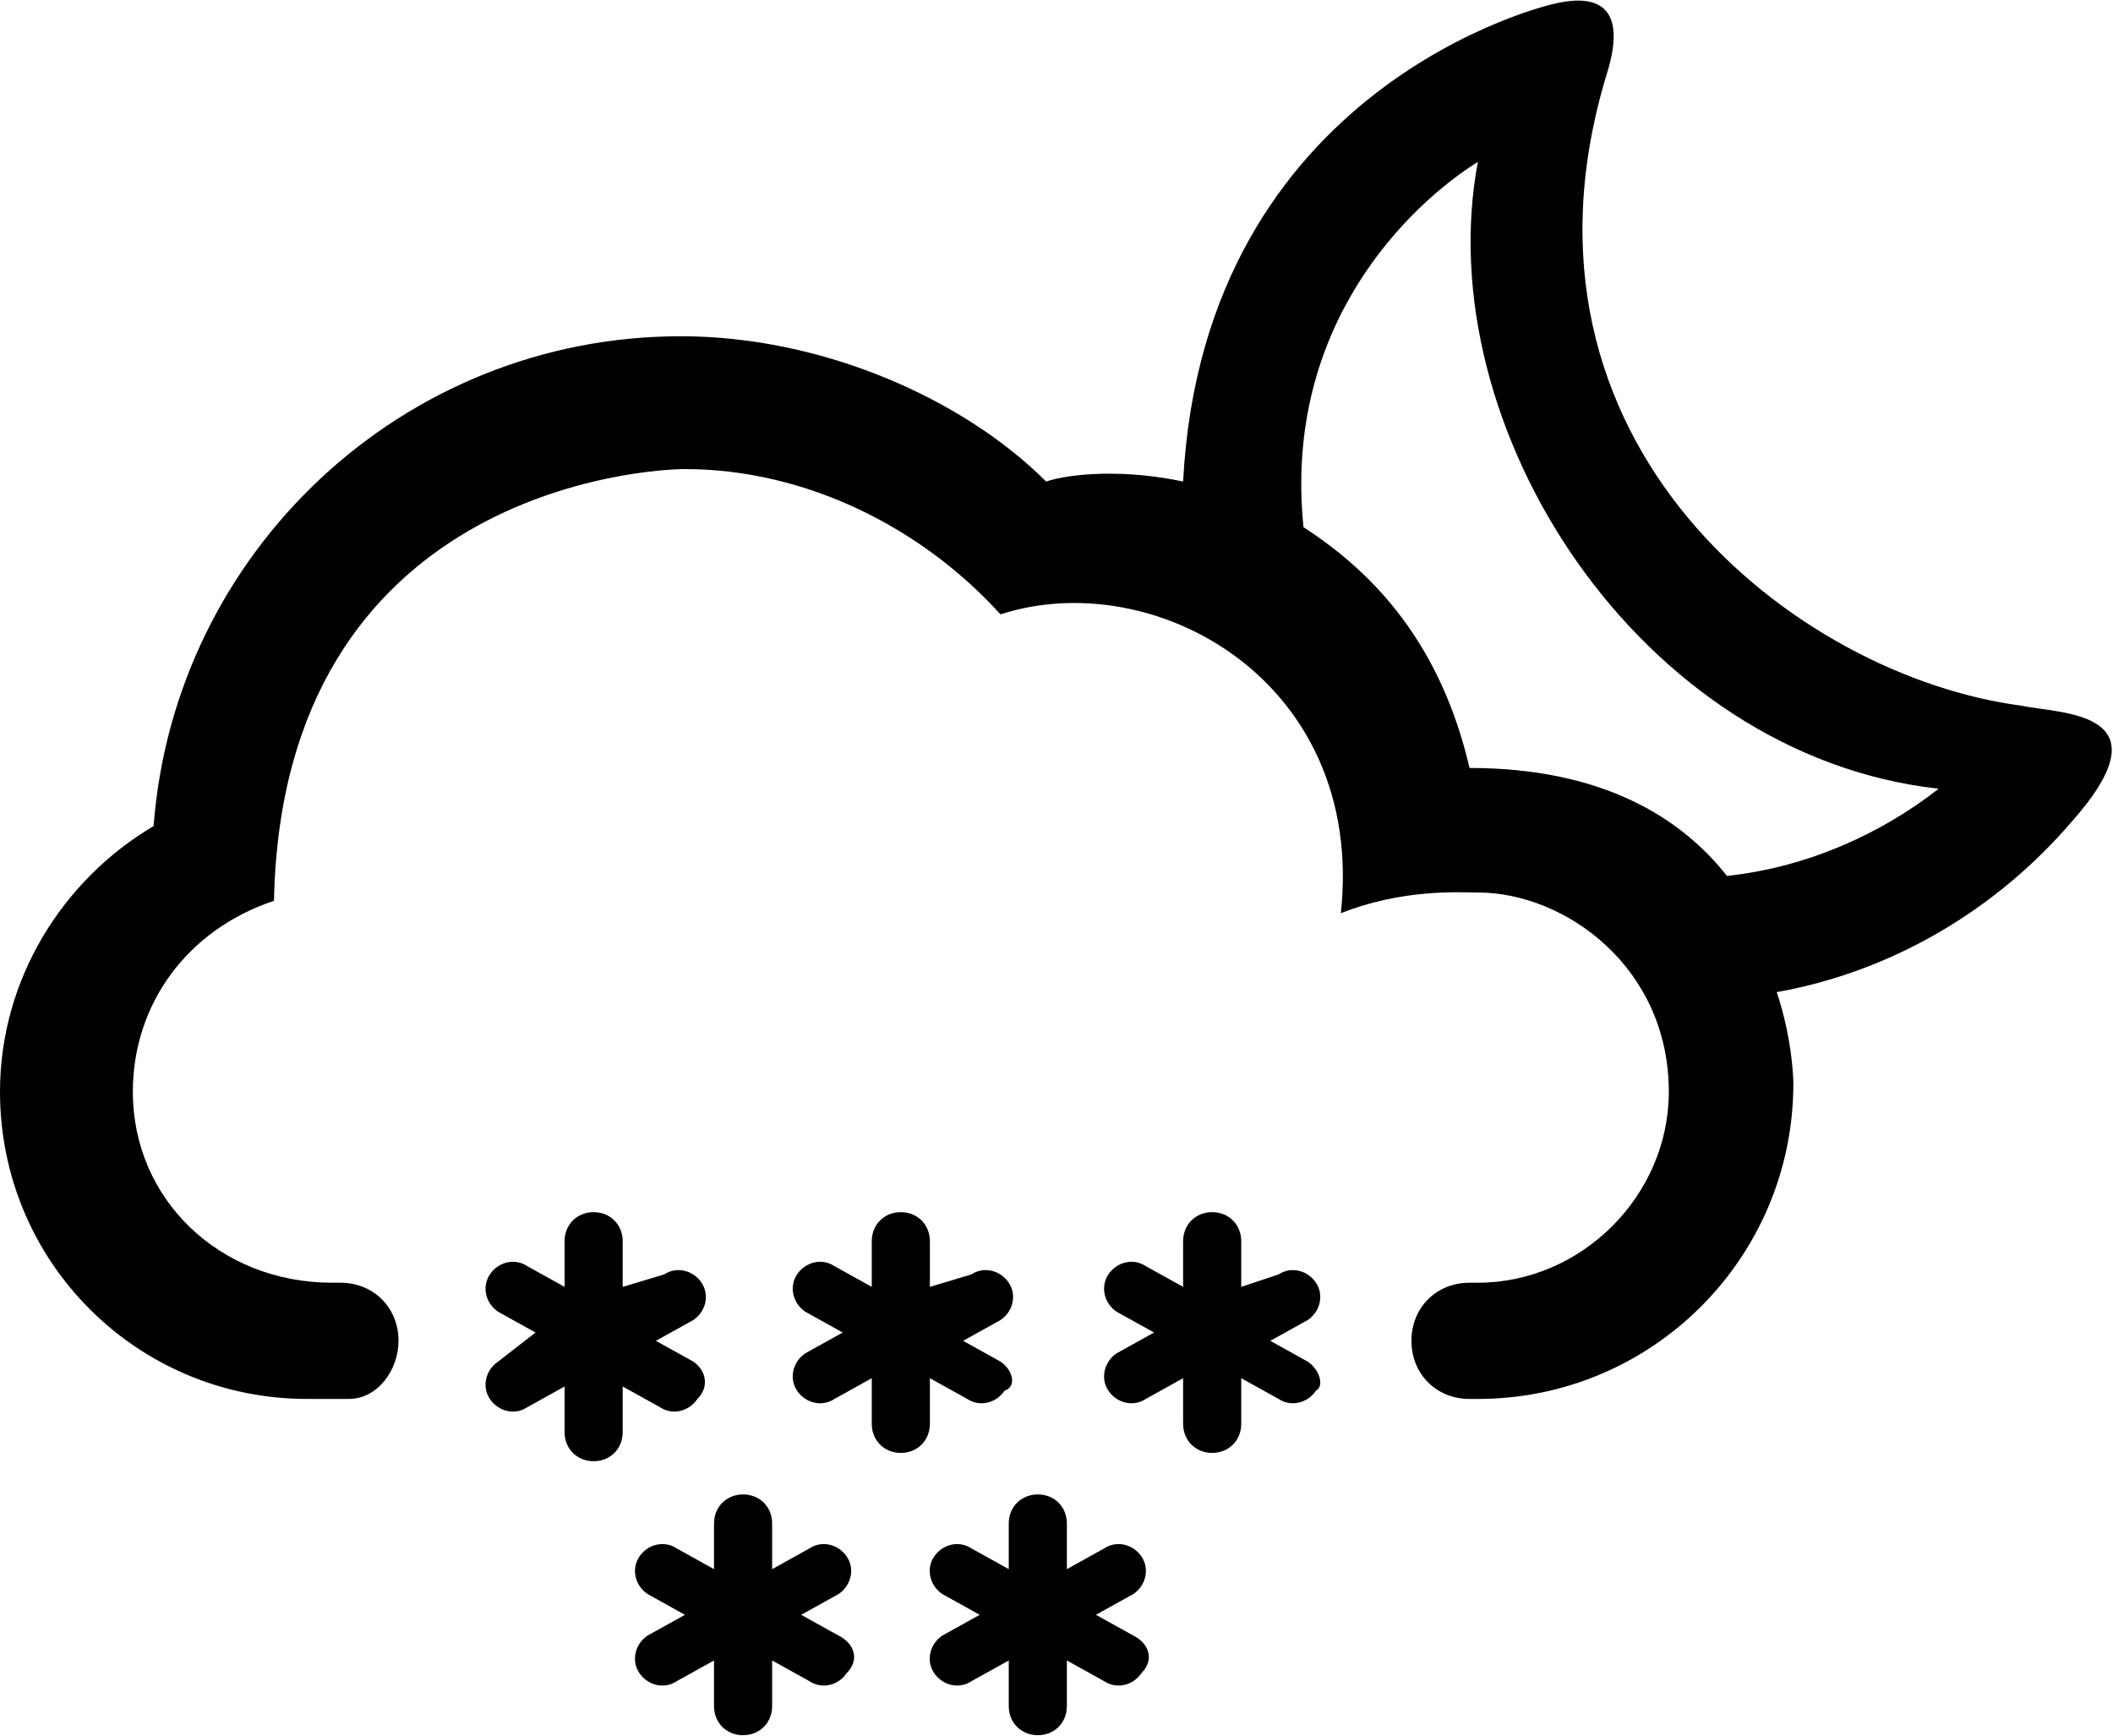
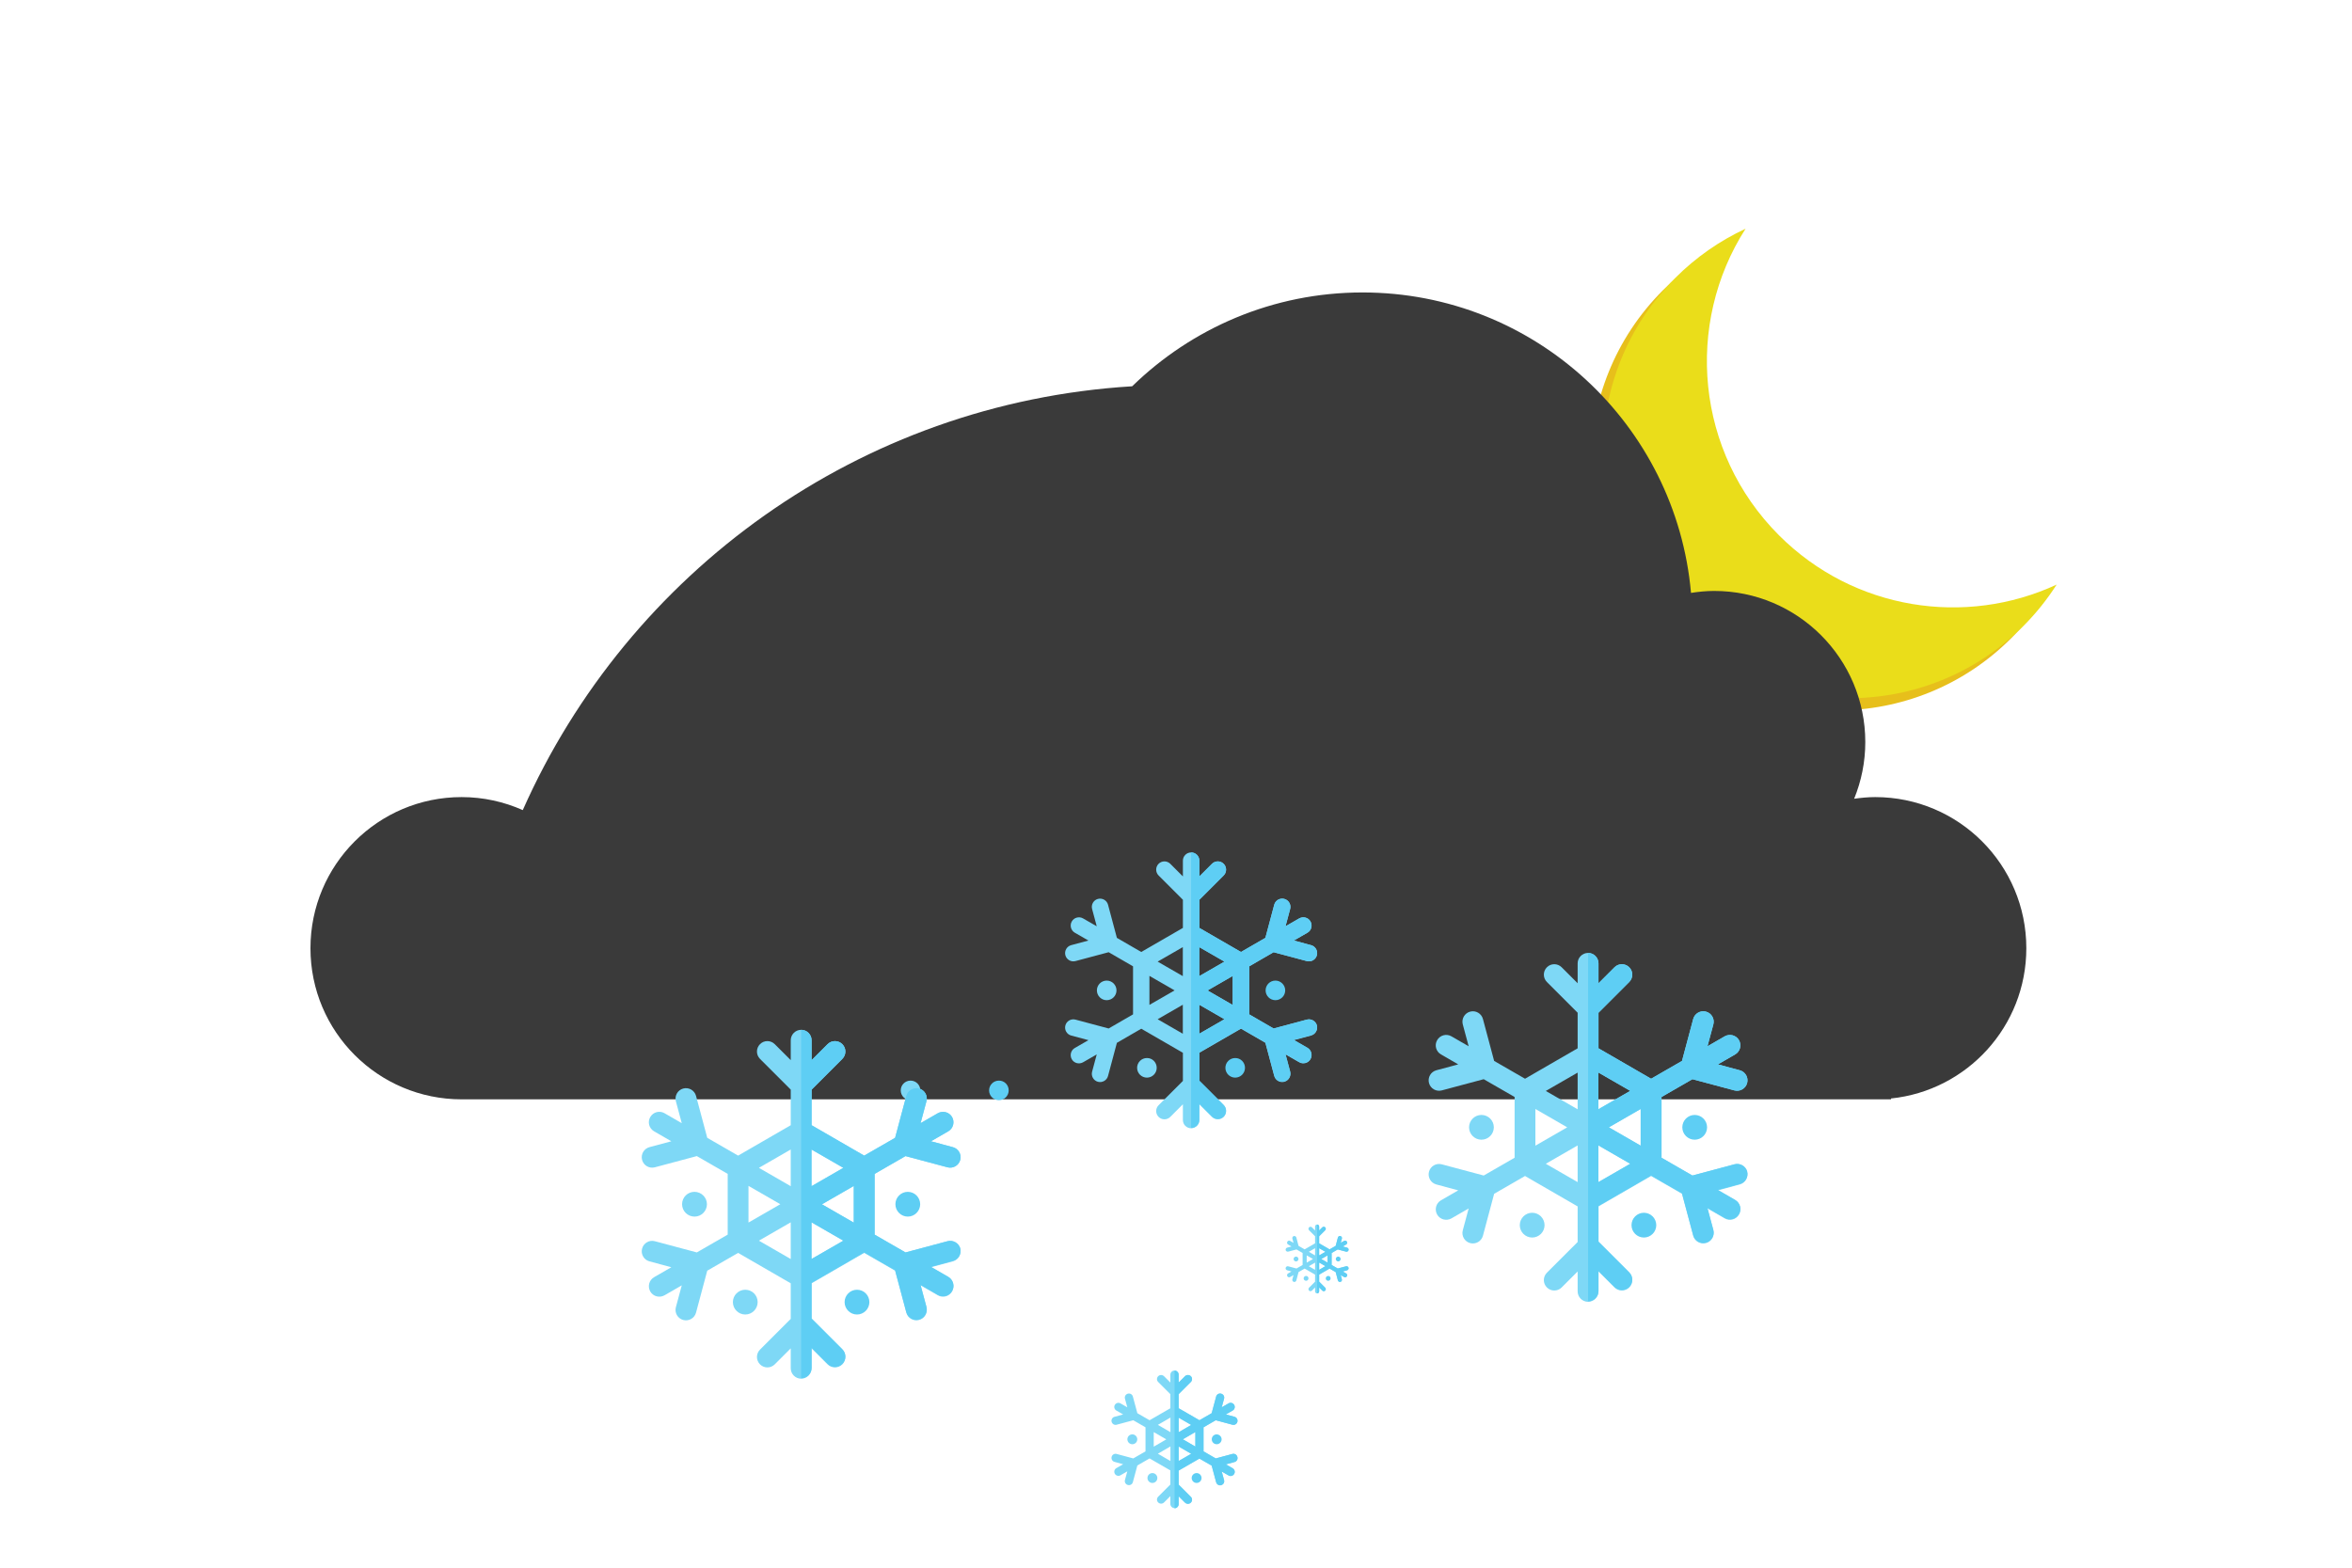
- <svg xmlns="http://www.w3.org/2000/svg" version="1.1" id="Layer_1" x="0px" y="0px" viewBox="0 0 50.9 41.8" style="enable-background:new 0 0 50.9 41.8;" xml:space="preserve">
-   <g id="_x33_5">
-     <g>
-       <path d="M24.1,32.8l-0.9-0.5l0.9-0.5c0.3-0.2,0.4-0.6,0.2-0.9c-0.2-0.3-0.6-0.4-0.9-0.2L22.4,31v-1.1c0-0.4-0.3-0.7-0.7-0.7    c-0.4,0-0.7,0.3-0.7,0.7V31l-0.9-0.5c-0.3-0.2-0.7-0.1-0.9,0.2c-0.2,0.3-0.1,0.7,0.2,0.9l0.9,0.5l-0.9,0.5    c-0.3,0.2-0.4,0.6-0.2,0.9c0.2,0.3,0.6,0.4,0.9,0.2l0.9-0.5v1.1c0,0.4,0.3,0.7,0.7,0.7c0.4,0,0.7-0.3,0.7-0.7v-1.1l0.9,0.5    c0.3,0.2,0.7,0.1,0.9-0.2C24.5,33.4,24.4,33,24.1,32.8z" />
-       <path d="M31.5,32.8l-0.9-0.5l0.9-0.5c0.3-0.2,0.4-0.6,0.2-0.9c-0.2-0.3-0.6-0.4-0.9-0.2L29.9,31v-1.1c0-0.4-0.3-0.7-0.7-0.7    c-0.4,0-0.7,0.3-0.7,0.7V31l-0.9-0.5c-0.3-0.2-0.7-0.1-0.9,0.2c-0.2,0.3-0.1,0.7,0.2,0.9l0.9,0.5l-0.9,0.5    c-0.3,0.2-0.4,0.6-0.2,0.9c0.2,0.3,0.6,0.4,0.9,0.2l0.9-0.5v1.1c0,0.4,0.3,0.7,0.7,0.7c0.4,0,0.7-0.3,0.7-0.7v-1.1l0.9,0.5    c0.3,0.2,0.7,0.1,0.9-0.2C31.9,33.4,31.8,33,31.5,32.8z" />
-       <path d="M16.7,32.8l-0.9-0.5l0.9-0.5c0.3-0.2,0.4-0.6,0.2-0.9c-0.2-0.3-0.6-0.4-0.9-0.2L15,31v-1.1c0-0.4-0.3-0.7-0.7-0.7    s-0.7,0.3-0.7,0.7V31l-0.9-0.5c-0.3-0.2-0.7-0.1-0.9,0.2s-0.1,0.7,0.2,0.9l0.9,0.5L12,32.8c-0.3,0.2-0.4,0.6-0.2,0.9    c0.2,0.3,0.6,0.4,0.9,0.2l0.9-0.5v1.1c0,0.4,0.3,0.7,0.7,0.7s0.7-0.3,0.7-0.7v-1.1l0.9,0.5c0.3,0.2,0.7,0.1,0.9-0.2    C17.1,33.4,17,33,16.7,32.8z" />
-       <path d="M20.2,39.4l-0.9-0.5l0.9-0.5c0.3-0.2,0.4-0.6,0.2-0.9c-0.2-0.3-0.6-0.4-0.9-0.2l-0.9,0.5v-1.1c0-0.4-0.3-0.7-0.7-0.7    s-0.7,0.3-0.7,0.7v1.1l-0.9-0.5c-0.3-0.2-0.7-0.1-0.9,0.2c-0.2,0.3-0.1,0.7,0.2,0.9l0.9,0.5l-0.9,0.5c-0.3,0.2-0.4,0.6-0.2,0.9    c0.2,0.3,0.6,0.4,0.9,0.2l0.9-0.5v1.1c0,0.4,0.3,0.7,0.7,0.7s0.7-0.3,0.7-0.7v-1.1l0.9,0.5c0.3,0.2,0.7,0.1,0.9-0.2    C20.7,40,20.6,39.6,20.2,39.4z" />
-       <path d="M27.3,39.4l-0.9-0.5l0.9-0.5c0.3-0.2,0.4-0.6,0.2-0.9c-0.2-0.3-0.6-0.4-0.9-0.2l-0.9,0.5v-1.1c0-0.4-0.3-0.7-0.7-0.7    c-0.4,0-0.7,0.3-0.7,0.7v1.1l-0.9-0.5c-0.3-0.2-0.7-0.1-0.9,0.2c-0.2,0.3-0.1,0.7,0.2,0.9l0.9,0.5l-0.9,0.5    c-0.3,0.2-0.4,0.6-0.2,0.9c0.2,0.3,0.6,0.4,0.9,0.2l0.9-0.5v1.1c0,0.4,0.3,0.7,0.7,0.7c0.4,0,0.7-0.3,0.7-0.7v-1.1l0.9,0.5    c0.3,0.2,0.7,0.1,0.9-0.2C27.8,40,27.7,39.6,27.3,39.4z" />
-     </g>
-     <path d="M28.5,11.6c-1.4-0.3-2.7-0.2-3.3,0c-2-2-5.4-3.5-8.8-3.5c-6.7,0-12.2,5.2-12.7,11.8C1.5,21.2,0,23.6,0,26.3   c0,4.1,3.3,7.4,7.4,7.4h1c0.7,0,1.2-0.7,1.2-1.4c0-0.8-0.6-1.4-1.4-1.4H8c-2.7,0-4.8-2-4.8-4.6c0-2.1,1.3-3.9,3.4-4.6   c0.2-9.9,9-10.4,9.9-10.4c2.9,0,5.7,1.4,7.6,3.5c3.7-1.2,8.8,1.6,8.2,7.2c1.5-0.6,2.9-0.5,3.3-0.5c2.1,0,4.6,1.8,4.6,4.8   c0,2.5-2.1,4.6-4.6,4.6h-0.2c-0.8,0-1.4,0.6-1.4,1.4s0.6,1.4,1.4,1.4h0.2c4.2,0,7.6-3.4,7.6-7.6c0,0,0-1-0.4-2.2   c2.8-0.5,5.3-2,7.1-4.1c2.4-2.7-0.3-2.6-1.2-2.8c-5.4-0.7-12.7-6.3-10-15.2c0.6-1.9-0.5-1.9-1.3-1.7C37.4,0.1,29,2,28.5,11.6z    M35.6,3.9c-1.2,6.4,3.9,14.3,11.1,15.1c-1.4,1.1-3.2,1.9-5.1,2.1c-1.1-1.4-3-2.6-6.2-2.6c-0.7-3-2.3-4.7-4-5.8   C30.9,7.8,34,4.9,35.6,3.9z" />
+ <svg xmlns="http://www.w3.org/2000/svg" version="1.1" id="Layer_1" x="0px" y="0px" viewBox="0 0 300 200" style="enable-background:new 0 0 300 200;" xml:space="preserve">
+   <style type="text/css">
+ 	.st0{fill:#E7BF1B;}
+ 	.st1{fill:#EADD1A;}
+ 	.st2{fill:#3A3A3A;}
+ 	.st3{fill:#5ECEF4;}
+ 	.st4{fill:#7ED8F6;}
+ </style>
+   <g>
+     <path class="st0" d="M212.1,81.44c12.26,12.26,32.14,12.26,44.41,0c1.64-1.64,3.05-3.42,4.26-5.3   c-11.61,5.39-25.84,3.29-35.42-6.29c-10.62-10.63-12.04-26.96-4.26-39.11c-3.25,1.51-6.3,3.6-8.98,6.29   C199.84,49.29,199.84,69.18,212.1,81.44z" />
+     <path class="st1" d="M213.66,79.88c12.26,12.26,32.14,12.26,44.41,0c1.64-1.64,3.05-3.42,4.26-5.3   c-11.61,5.39-25.84,3.29-35.42-6.29c-10.62-10.63-12.04-26.96-4.26-39.11c-3.25,1.51-6.3,3.6-8.98,6.29   C201.4,47.73,201.4,67.62,213.66,79.88z" />
+   </g>
+   <path class="st2" d="M258.46,120.97c0-10.65-8.63-19.28-19.28-19.28c-0.91,0-1.8,0.09-2.68,0.21c0.91-2.24,1.42-4.67,1.42-7.23  c0-10.65-8.63-19.28-19.28-19.28c-1,0-1.98,0.1-2.95,0.25c-1.9-21.48-19.93-38.33-41.9-38.33c-11.43,0-21.79,4.57-29.38,11.97  c-34.78,2.12-64.28,23.74-77.73,54.07c-2.39-1.06-5.02-1.66-7.8-1.66c-10.65,0-19.28,8.63-19.28,19.28s8.63,19.28,19.28,19.28H241.2  c0-0.04,0-0.07,0-0.11C250.9,139.14,258.46,130.94,258.46,120.97z" />
+   <path class="st3" d="M128.66,139.11c0,0.69-0.56,1.25-1.25,1.25c-0.69,0-1.25-0.56-1.25-1.25c0-0.69,0.56-1.25,1.25-1.25  C128.1,137.85,128.66,138.41,128.66,139.11z" />
+   <path class="st4" d="M117.39,139.11c0,0.69-0.56,1.25-1.25,1.25s-1.25-0.56-1.25-1.25c0-0.69,0.56-1.25,1.25-1.25  S117.39,138.41,117.39,139.11z" />
+   <g>
+     <path class="st4" d="M120.85,158.35l-5.35,1.43l-3.94-2.27v-7.75l3.94-2.27l5.35,1.43c0.71,0.19,1.44-0.23,1.63-0.94   c0.19-0.71-0.23-1.44-0.94-1.63l-2.79-0.75l2.2-1.27c0.64-0.37,0.85-1.18,0.49-1.82c-0.37-0.64-1.18-0.85-1.82-0.49l-2.2,1.27   l0.75-2.79c0.19-0.71-0.23-1.44-0.94-1.63c-0.71-0.19-1.44,0.23-1.63,0.94l-1.43,5.35l-3.94,2.27l-6.71-3.88v-4.54l3.92-3.92   c0.52-0.52,0.52-1.36,0-1.88c-0.52-0.52-1.36-0.52-1.88,0l-2.04,2.04v-2.54c0-0.73-0.6-1.33-1.33-1.33c-0.73,0-1.33,0.6-1.33,1.33   v2.54l-2.04-2.04c-0.52-0.52-1.36-0.52-1.88,0c-0.52,0.52-0.52,1.36,0,1.88l3.92,3.92v4.54l-6.71,3.88l-3.94-2.27l-1.43-5.35   c-0.19-0.71-0.92-1.13-1.63-0.94c-0.71,0.19-1.13,0.92-0.94,1.63l0.75,2.79l-2.2-1.27c-0.64-0.37-1.45-0.15-1.82,0.49   c-0.37,0.64-0.15,1.45,0.49,1.82l2.2,1.27l-2.79,0.75c-0.71,0.19-1.13,0.92-0.94,1.63c0.19,0.71,0.92,1.13,1.63,0.94l5.35-1.43   l3.94,2.27v7.75l-3.94,2.27l-5.35-1.43c-0.71-0.19-1.44,0.23-1.63,0.94c-0.19,0.71,0.23,1.44,0.94,1.63l2.79,0.75l-2.2,1.27   c-0.64,0.37-0.85,1.18-0.49,1.82c0.37,0.64,1.18,0.85,1.82,0.49l2.2-1.27l-0.75,2.79c-0.19,0.71,0.23,1.44,0.94,1.63   c0.71,0.19,1.44-0.23,1.63-0.94l1.43-5.35l3.94-2.27l6.71,3.88v4.54l-3.92,3.92c-0.52,0.52-0.52,1.36,0,1.88   c0.52,0.52,1.36,0.52,1.88,0l2.04-2.04v2.54c0,0.73,0.6,1.33,1.33,1.33c0.73,0,1.33-0.6,1.33-1.33v-2.54l2.04,2.04   c0.52,0.52,1.36,0.52,1.88,0c0.52-0.52,0.52-1.36,0-1.88l-3.92-3.92v-4.54l6.71-3.88l3.94,2.27l1.43,5.35   c0.19,0.71,0.92,1.13,1.63,0.94c0.71-0.19,1.13-0.92,0.94-1.63l-0.75-2.79l2.2,1.27c0.64,0.37,1.45,0.15,1.82-0.49   c0.37-0.64,0.15-1.45-0.49-1.82l-2.2-1.27l2.79-0.75c0.71-0.19,1.13-0.92,0.94-1.63C122.28,158.58,121.56,158.16,120.85,158.35z    M95.47,151.29l4.06,2.34l-4.06,2.34V151.29z M100.86,160.62l-4.06-2.34l4.06-2.34V160.62z M100.86,151.33l-4.06-2.34l4.06-2.34   V151.33z M103.51,146.65l4.06,2.34l-4.06,2.34V146.65z M103.51,160.62v-4.68l4.06,2.34L103.51,160.62z M108.9,155.98l-4.06-2.34   l4.06-2.34V155.98z" />
+     <path class="st4" d="M90.17,153.63c0,0.87-0.71,1.58-1.58,1.58S87,154.51,87,153.63s0.71-1.58,1.58-1.58S90.17,152.76,90.17,153.63   z" />
+     <path class="st3" d="M117.37,153.63c0,0.87-0.71,1.58-1.58,1.58s-1.58-0.71-1.58-1.58s0.71-1.58,1.58-1.58   S117.37,152.76,117.37,153.63z" />
+     <path class="st3" d="M110.89,166.12c0,0.87-0.71,1.58-1.58,1.58s-1.58-0.71-1.58-1.58s0.71-1.58,1.58-1.58   S110.89,165.24,110.89,166.12z" />
+     <path class="st4" d="M96.64,166.12c0,0.87-0.71,1.58-1.58,1.58s-1.58-0.71-1.58-1.58s0.71-1.58,1.58-1.58   S96.64,165.24,96.64,166.12z" />
+     <path class="st3" d="M120.85,158.35l-5.35,1.43l-3.94-2.27v-7.75l3.94-2.27l5.35,1.43c0.71,0.19,1.44-0.23,1.63-0.94   c0.19-0.71-0.23-1.44-0.94-1.63l-2.79-0.75l2.2-1.27c0.64-0.37,0.85-1.18,0.49-1.82c-0.37-0.64-1.18-0.85-1.82-0.49l-2.2,1.27   l0.75-2.79c0.19-0.71-0.23-1.44-0.94-1.63c-0.71-0.19-1.44,0.23-1.63,0.94l-1.43,5.35l-3.94,2.27l-6.71-3.88v-4.54l3.92-3.92   c0.52-0.52,0.52-1.36,0-1.88c-0.52-0.52-1.36-0.52-1.88,0l-2.04,2.04v-2.54c0-0.73-0.6-1.33-1.33-1.33v44.45   c0.73,0,1.33-0.6,1.33-1.33v-2.54l2.04,2.04c0.52,0.52,1.36,0.52,1.88,0c0.52-0.52,0.52-1.36,0-1.88l-3.92-3.92v-4.54l6.71-3.88   l3.94,2.27l1.43,5.35c0.19,0.71,0.92,1.13,1.63,0.94c0.71-0.19,1.13-0.92,0.94-1.63l-0.75-2.79l2.2,1.27   c0.64,0.37,1.45,0.15,1.82-0.49c0.37-0.64,0.15-1.45-0.49-1.82l-2.2-1.27l2.79-0.75c0.71-0.19,1.13-0.92,0.94-1.63   C122.28,158.58,121.56,158.16,120.85,158.35z M103.51,146.65l4.06,2.34l-4.06,2.34V146.65z M103.51,160.62v-4.68l4.06,2.34   L103.51,160.62z M108.9,155.98l-4.06-2.34l4.06-2.34V155.98z" />
+   </g>
+   <g>
+     <path class="st4" d="M221.22,148.54l-5.35,1.43l-3.94-2.27v-7.75l3.94-2.27l5.35,1.43c0.71,0.19,1.44-0.23,1.63-0.94   c0.19-0.71-0.23-1.44-0.94-1.63l-2.79-0.75l2.2-1.27c0.64-0.37,0.85-1.18,0.49-1.82c-0.37-0.64-1.18-0.85-1.82-0.49l-2.2,1.27   l0.75-2.79c0.19-0.71-0.23-1.44-0.94-1.63c-0.71-0.19-1.44,0.23-1.63,0.94l-1.43,5.35l-3.94,2.27l-6.71-3.88v-4.54l3.92-3.92   c0.52-0.52,0.52-1.36,0-1.88c-0.52-0.52-1.36-0.52-1.88,0l-2.04,2.04v-2.54c0-0.73-0.6-1.33-1.33-1.33c-0.73,0-1.33,0.6-1.33,1.33   v2.54l-2.04-2.04c-0.52-0.52-1.36-0.52-1.88,0c-0.52,0.52-0.52,1.36,0,1.88l3.92,3.92v4.54l-6.71,3.88l-3.94-2.27l-1.43-5.35   c-0.19-0.71-0.92-1.13-1.63-0.94c-0.71,0.19-1.13,0.92-0.94,1.63l0.75,2.79l-2.2-1.27c-0.64-0.37-1.45-0.15-1.82,0.49   c-0.37,0.64-0.15,1.45,0.49,1.82l2.2,1.27l-2.79,0.75c-0.71,0.19-1.13,0.92-0.94,1.63c0.19,0.71,0.92,1.13,1.63,0.94l5.35-1.43   l3.94,2.27v7.75l-3.94,2.27l-5.35-1.43c-0.71-0.19-1.44,0.23-1.63,0.94c-0.19,0.71,0.23,1.44,0.94,1.63l2.79,0.75l-2.2,1.27   c-0.64,0.37-0.85,1.18-0.49,1.82c0.37,0.64,1.18,0.85,1.82,0.49l2.2-1.27l-0.75,2.79c-0.19,0.71,0.23,1.44,0.94,1.63   c0.71,0.19,1.44-0.23,1.63-0.94l1.43-5.35l3.94-2.27l6.71,3.88v4.54l-3.92,3.92c-0.52,0.52-0.52,1.36,0,1.88   c0.52,0.52,1.36,0.52,1.88,0l2.04-2.04v2.54c0,0.73,0.6,1.33,1.33,1.33c0.73,0,1.33-0.6,1.33-1.33v-2.54l2.04,2.04   c0.52,0.52,1.36,0.52,1.88,0c0.52-0.52,0.52-1.36,0-1.88l-3.92-3.92v-4.54l6.71-3.88l3.94,2.27l1.43,5.35   c0.19,0.71,0.92,1.13,1.63,0.94c0.71-0.19,1.13-0.92,0.94-1.63l-0.75-2.79l2.2,1.27c0.64,0.37,1.45,0.15,1.82-0.49   c0.37-0.64,0.15-1.45-0.49-1.82l-2.2-1.27l2.79-0.75c0.71-0.19,1.13-0.92,0.94-1.63C222.66,148.77,221.93,148.34,221.22,148.54z    M195.84,141.48l4.06,2.34l-4.06,2.34V141.48z M201.23,150.81l-4.06-2.34l4.06-2.34V150.81z M201.23,141.52l-4.06-2.34l4.06-2.34   V141.52z M203.88,136.83l4.06,2.34l-4.06,2.34V136.83z M203.88,150.81v-4.68l4.06,2.34L203.88,150.81z M209.27,146.16l-4.06-2.34   l4.06-2.34V146.16z" />
+     <path class="st4" d="M190.54,143.82c0,0.87-0.71,1.58-1.58,1.58s-1.58-0.71-1.58-1.58s0.71-1.58,1.58-1.58   S190.54,142.95,190.54,143.82z" />
+     <path class="st3" d="M217.74,143.82c0,0.87-0.71,1.58-1.58,1.58s-1.58-0.71-1.58-1.58s0.71-1.58,1.58-1.58   S217.74,142.95,217.74,143.82z" />
+     <path class="st3" d="M211.26,156.3c0,0.87-0.71,1.58-1.58,1.58s-1.58-0.71-1.58-1.58s0.71-1.58,1.58-1.58   S211.26,155.43,211.26,156.3z" />
+     <path class="st4" d="M197.01,156.3c0,0.87-0.71,1.58-1.58,1.58s-1.58-0.71-1.58-1.58s0.71-1.58,1.58-1.58   S197.01,155.43,197.01,156.3z" />
+     <path class="st3" d="M221.22,148.54l-5.35,1.43l-3.94-2.27v-7.75l3.94-2.27l5.35,1.43c0.71,0.19,1.44-0.23,1.63-0.94   c0.19-0.71-0.23-1.44-0.94-1.63l-2.79-0.75l2.2-1.27c0.64-0.37,0.85-1.18,0.49-1.82c-0.37-0.64-1.18-0.85-1.82-0.49l-2.2,1.27   l0.75-2.79c0.19-0.71-0.23-1.44-0.94-1.63c-0.71-0.19-1.44,0.23-1.63,0.94l-1.43,5.35l-3.94,2.27l-6.71-3.88v-4.54l3.92-3.92   c0.52-0.52,0.52-1.36,0-1.88c-0.52-0.52-1.36-0.52-1.88,0l-2.04,2.04v-2.54c0-0.73-0.6-1.33-1.33-1.33v44.45   c0.73,0,1.33-0.6,1.33-1.33v-2.54l2.04,2.04c0.52,0.52,1.36,0.52,1.88,0c0.52-0.52,0.52-1.36,0-1.88l-3.92-3.92v-4.54l6.71-3.88   l3.94,2.27l1.43,5.35c0.19,0.71,0.92,1.13,1.63,0.94c0.71-0.19,1.13-0.92,0.94-1.63l-0.75-2.79l2.2,1.27   c0.64,0.37,1.45,0.15,1.82-0.49c0.37-0.64,0.15-1.45-0.49-1.82l-2.2-1.27l2.79-0.75c0.71-0.19,1.13-0.92,0.94-1.63   C222.66,148.77,221.93,148.34,221.22,148.54z M203.88,136.83l4.06,2.34l-4.06,2.34V136.83z M203.88,150.81v-4.68l4.06,2.34   L203.88,150.81z M209.27,146.16l-4.06-2.34l4.06-2.34V146.16z" />
+   </g>
+   <g>
+     <path class="st4" d="M166.68,130.08l-4.23,1.13l-3.11-1.8v-6.13l3.11-1.8l4.23,1.13c0.56,0.15,1.14-0.18,1.29-0.74   c0.15-0.56-0.18-1.14-0.74-1.29l-2.2-0.59l1.74-1c0.5-0.29,0.67-0.93,0.38-1.44c-0.29-0.5-0.93-0.67-1.44-0.38l-1.74,1l0.59-2.2   c0.15-0.56-0.18-1.14-0.74-1.29c-0.56-0.15-1.14,0.18-1.29,0.74l-1.13,4.23l-3.11,1.8l-5.31-3.07v-3.59l3.1-3.1   c0.41-0.41,0.41-1.08,0-1.49c-0.41-0.41-1.08-0.41-1.49,0l-1.61,1.61v-2.01c0-0.58-0.47-1.05-1.05-1.05   c-0.58,0-1.05,0.47-1.05,1.05v2.01l-1.61-1.61c-0.41-0.41-1.08-0.41-1.49,0c-0.41,0.41-0.41,1.08,0,1.49l3.1,3.1v3.59l-5.31,3.07   l-3.11-1.8l-1.13-4.23c-0.15-0.56-0.73-0.89-1.29-0.74c-0.56,0.15-0.89,0.73-0.74,1.29l0.59,2.2l-1.74-1   c-0.5-0.29-1.15-0.12-1.44,0.38c-0.29,0.5-0.12,1.15,0.38,1.44l1.74,1l-2.2,0.59c-0.56,0.15-0.89,0.73-0.74,1.29   c0.15,0.56,0.73,0.89,1.29,0.74l4.23-1.13l3.11,1.8v6.13l-3.11,1.8l-4.23-1.13c-0.56-0.15-1.14,0.18-1.29,0.74   c-0.15,0.56,0.18,1.14,0.74,1.29l2.2,0.59l-1.74,1c-0.5,0.29-0.67,0.93-0.38,1.44c0.29,0.5,0.93,0.67,1.44,0.38l1.74-1l-0.59,2.2   c-0.15,0.56,0.18,1.14,0.74,1.29c0.56,0.15,1.14-0.18,1.29-0.74l1.13-4.23l3.11-1.8l5.31,3.07v3.59l-3.1,3.1   c-0.41,0.41-0.41,1.08,0,1.49c0.41,0.41,1.08,0.41,1.49,0l1.61-1.61v2.01c0,0.58,0.47,1.05,1.05,1.05c0.58,0,1.05-0.47,1.05-1.05   v-2.01l1.61,1.61c0.41,0.41,1.08,0.41,1.49,0c0.41-0.41,0.41-1.08,0-1.49l-3.1-3.1v-3.59l5.31-3.07l3.11,1.8l1.13,4.23   c0.15,0.56,0.73,0.89,1.29,0.74c0.56-0.15,0.89-0.73,0.74-1.29l-0.59-2.2l1.74,1c0.5,0.29,1.15,0.12,1.44-0.38   c0.29-0.5,0.12-1.15-0.38-1.44l-1.74-1l2.2-0.59c0.56-0.15,0.89-0.73,0.74-1.29C167.81,130.26,167.24,129.93,166.68,130.08z    M146.61,124.5l3.21,1.85l-3.21,1.85V124.5z M150.87,131.88l-3.21-1.85l3.21-1.85V131.88z M150.87,124.53l-3.21-1.85l3.21-1.85   V124.53z M152.97,120.83l3.21,1.85l-3.21,1.85V120.83z M152.97,131.88v-3.7l3.21,1.85L152.97,131.88z M157.23,128.21l-3.21-1.85   l3.21-1.85V128.21z" />
+     <path class="st4" d="M142.41,126.35c0,0.69-0.56,1.25-1.25,1.25c-0.69,0-1.25-0.56-1.25-1.25s0.56-1.25,1.25-1.25   C141.85,125.1,142.41,125.66,142.41,126.35z" />
+     <path class="st3" d="M163.93,126.35c0,0.69-0.56,1.25-1.25,1.25c-0.69,0-1.25-0.56-1.25-1.25s0.56-1.25,1.25-1.25   C163.36,125.1,163.93,125.66,163.93,126.35z" />
+     <path class="st3" d="M158.8,136.23c0,0.69-0.56,1.25-1.25,1.25c-0.69,0-1.25-0.56-1.25-1.25c0-0.69,0.56-1.25,1.25-1.25   C158.24,134.97,158.8,135.53,158.8,136.23z" />
+     <path class="st4" d="M147.54,136.23c0,0.69-0.56,1.25-1.25,1.25c-0.69,0-1.25-0.56-1.25-1.25c0-0.69,0.56-1.25,1.25-1.25   C146.98,134.97,147.54,135.53,147.54,136.23z" />
+     <path class="st3" d="M166.68,130.08l-4.23,1.13l-3.11-1.8v-6.13l3.11-1.8l4.23,1.13c0.56,0.15,1.14-0.18,1.29-0.74   c0.15-0.56-0.18-1.14-0.74-1.29l-2.2-0.59l1.74-1c0.5-0.29,0.67-0.93,0.38-1.44c-0.29-0.5-0.93-0.67-1.44-0.38l-1.74,1l0.59-2.2   c0.15-0.56-0.18-1.14-0.74-1.29c-0.56-0.15-1.14,0.18-1.29,0.74l-1.13,4.23l-3.11,1.8l-5.31-3.07v-3.59l3.1-3.1   c0.41-0.41,0.41-1.08,0-1.49c-0.41-0.41-1.08-0.41-1.49,0l-1.61,1.61v-2.01c0-0.58-0.47-1.05-1.05-1.05v35.15   c0.58,0,1.05-0.47,1.05-1.05v-2.01l1.61,1.61c0.41,0.41,1.08,0.41,1.49,0c0.41-0.41,0.41-1.08,0-1.49l-3.1-3.1v-3.59l5.31-3.07   l3.11,1.8l1.13,4.23c0.15,0.56,0.73,0.89,1.29,0.74c0.56-0.15,0.89-0.73,0.74-1.29l-0.59-2.2l1.74,1c0.5,0.29,1.15,0.12,1.44-0.38   c0.29-0.5,0.12-1.15-0.38-1.44l-1.74-1l2.2-0.59c0.56-0.15,0.89-0.73,0.74-1.29C167.81,130.26,167.24,129.93,166.68,130.08z    M152.97,120.83l3.21,1.85l-3.21,1.85V120.83z M152.97,131.88v-3.7l3.21,1.85L152.97,131.88z M157.23,128.21l-3.21-1.85l3.21-1.85   V128.21z" />
+   </g>
+   <g>
+     <path class="st4" d="M157.19,185.49l-2.12,0.57l-1.56-0.9v-3.07l1.56-0.9l2.12,0.57c0.28,0.08,0.57-0.09,0.64-0.37   c0.07-0.28-0.09-0.57-0.37-0.64l-1.1-0.3l0.87-0.5c0.25-0.14,0.34-0.47,0.19-0.72c-0.14-0.25-0.47-0.34-0.72-0.19l-0.87,0.5   l0.3-1.1c0.08-0.28-0.09-0.57-0.37-0.64c-0.28-0.08-0.57,0.09-0.64,0.37l-0.57,2.12l-1.56,0.9l-2.65-1.53v-1.8l1.55-1.55   c0.21-0.21,0.21-0.54,0-0.74c-0.21-0.2-0.54-0.2-0.74,0l-0.81,0.81v-1c0-0.29-0.24-0.53-0.53-0.53c-0.29,0-0.53,0.24-0.53,0.53v1   l-0.81-0.81c-0.21-0.2-0.54-0.2-0.74,0c-0.21,0.21-0.21,0.54,0,0.74l1.55,1.55v1.8l-2.65,1.53l-1.56-0.9l-0.57-2.12   c-0.07-0.28-0.36-0.45-0.64-0.37c-0.28,0.07-0.45,0.36-0.37,0.64l0.3,1.1l-0.87-0.5c-0.25-0.15-0.57-0.06-0.72,0.19   c-0.15,0.25-0.06,0.57,0.19,0.72l0.87,0.5l-1.1,0.3c-0.28,0.07-0.45,0.36-0.37,0.64c0.08,0.28,0.36,0.45,0.64,0.37l2.12-0.57   l1.56,0.9v3.07l-1.56,0.9l-2.12-0.57c-0.28-0.08-0.57,0.09-0.64,0.37c-0.07,0.28,0.09,0.57,0.37,0.64l1.1,0.3l-0.87,0.5   c-0.25,0.14-0.34,0.47-0.19,0.72c0.14,0.25,0.47,0.34,0.72,0.19l0.87-0.5l-0.3,1.1c-0.08,0.28,0.09,0.57,0.37,0.64   c0.28,0.08,0.57-0.09,0.64-0.37l0.57-2.12l1.56-0.9l2.65,1.53v1.8l-1.55,1.55c-0.21,0.21-0.21,0.54,0,0.74   c0.21,0.2,0.54,0.2,0.74,0l0.81-0.81v1c0,0.29,0.24,0.53,0.53,0.53c0.29,0,0.53-0.24,0.53-0.53v-1l0.81,0.81   c0.21,0.2,0.54,0.2,0.74,0c0.21-0.21,0.21-0.54,0-0.74l-1.55-1.55v-1.8l2.65-1.53l1.56,0.9l0.57,2.12   c0.08,0.28,0.36,0.45,0.64,0.37c0.28-0.07,0.45-0.36,0.37-0.64l-0.3-1.1l0.87,0.5c0.25,0.15,0.57,0.06,0.72-0.19   c0.15-0.25,0.06-0.57-0.19-0.72l-0.87-0.5l1.1-0.3c0.28-0.07,0.45-0.36,0.37-0.64C157.76,185.58,157.47,185.41,157.19,185.49z    M147.16,182.7l1.6,0.93l-1.6,0.93V182.7z M149.29,186.39l-1.6-0.93l1.6-0.93V186.39z M149.29,182.71l-1.6-0.93l1.6-0.93V182.71z    M150.34,180.86l1.6,0.93l-1.6,0.93V180.86z M150.34,186.39v-1.85l1.6,0.93L150.34,186.39z M152.47,184.55l-1.6-0.93l1.6-0.93   V184.55z" />
+     <path class="st4" d="M145.06,183.62c0,0.35-0.28,0.63-0.63,0.63s-0.63-0.28-0.63-0.63s0.28-0.63,0.63-0.63   S145.06,183.28,145.06,183.62z" />
+     <path class="st3" d="M155.82,183.62c0,0.35-0.28,0.63-0.63,0.63c-0.35,0-0.63-0.28-0.63-0.63s0.28-0.63,0.63-0.63   C155.54,183,155.82,183.28,155.82,183.62z" />
+     <path class="st3" d="M153.26,188.56c0,0.35-0.28,0.63-0.63,0.63s-0.63-0.28-0.63-0.63c0-0.35,0.28-0.63,0.63-0.63   S153.26,188.21,153.26,188.56z" />
+     <path class="st4" d="M147.62,188.56c0,0.35-0.28,0.63-0.63,0.63s-0.63-0.28-0.63-0.63c0-0.35,0.28-0.63,0.63-0.63   S147.62,188.21,147.62,188.56z" />
+     <path class="st3" d="M157.19,185.49l-2.12,0.57l-1.56-0.9v-3.07l1.56-0.9l2.12,0.57c0.28,0.08,0.57-0.09,0.64-0.37   c0.07-0.28-0.09-0.57-0.37-0.64l-1.1-0.3l0.87-0.5c0.25-0.14,0.34-0.47,0.19-0.72c-0.14-0.25-0.47-0.34-0.72-0.19l-0.87,0.5   l0.3-1.1c0.08-0.28-0.09-0.57-0.37-0.64c-0.28-0.08-0.57,0.09-0.64,0.37l-0.57,2.12l-1.56,0.9l-2.65-1.53v-1.8l1.55-1.55   c0.21-0.21,0.21-0.54,0-0.74c-0.21-0.2-0.54-0.2-0.74,0l-0.81,0.81v-1c0-0.29-0.24-0.53-0.53-0.53v17.58   c0.29,0,0.53-0.24,0.53-0.53v-1l0.81,0.81c0.21,0.2,0.54,0.2,0.74,0c0.21-0.21,0.21-0.54,0-0.74l-1.55-1.55v-1.8l2.65-1.53   l1.56,0.9l0.57,2.12c0.08,0.28,0.36,0.45,0.64,0.37c0.28-0.07,0.45-0.36,0.37-0.64l-0.3-1.1l0.87,0.5   c0.25,0.15,0.57,0.06,0.72-0.19c0.15-0.25,0.06-0.57-0.19-0.72l-0.87-0.5l1.1-0.3c0.28-0.07,0.45-0.36,0.37-0.64   C157.76,185.58,157.47,185.41,157.19,185.49z M150.34,180.86l1.6,0.93l-1.6,0.93V180.86z M150.34,186.39v-1.85l1.6,0.93   L150.34,186.39z M152.47,184.55l-1.6-0.93l1.6-0.93V184.55z" />
+   </g>
+   <g>
+     <path class="st4" d="M171.69,161.55l-1.06,0.28l-0.78-0.45v-1.53l0.78-0.45l1.06,0.28c0.14,0.04,0.28-0.05,0.32-0.19   c0.04-0.14-0.05-0.28-0.19-0.32l-0.55-0.15l0.43-0.25c0.13-0.07,0.17-0.23,0.1-0.36c-0.07-0.13-0.23-0.17-0.36-0.1l-0.43,0.25   l0.15-0.55c0.04-0.14-0.05-0.28-0.19-0.32c-0.14-0.04-0.28,0.05-0.32,0.19l-0.28,1.06l-0.78,0.45l-1.33-0.77v-0.9l0.77-0.77   c0.1-0.1,0.1-0.27,0-0.37c-0.1-0.1-0.27-0.1-0.37,0l-0.4,0.4v-0.5c0-0.15-0.12-0.26-0.26-0.26c-0.15,0-0.26,0.12-0.26,0.26v0.5   l-0.4-0.4c-0.1-0.1-0.27-0.1-0.37,0c-0.1,0.1-0.1,0.27,0,0.37l0.77,0.77v0.9l-1.33,0.77l-0.78-0.45l-0.28-1.06   c-0.04-0.14-0.18-0.22-0.32-0.19c-0.14,0.04-0.22,0.18-0.19,0.32l0.15,0.55l-0.43-0.25c-0.13-0.07-0.29-0.03-0.36,0.1   c-0.07,0.13-0.03,0.29,0.1,0.36l0.43,0.25l-0.55,0.15c-0.14,0.04-0.22,0.18-0.19,0.32c0.04,0.14,0.18,0.22,0.32,0.19l1.06-0.28   l0.78,0.45v1.53l-0.78,0.45l-1.06-0.28c-0.14-0.04-0.28,0.05-0.32,0.19c-0.04,0.14,0.05,0.28,0.19,0.32l0.55,0.15l-0.43,0.25   c-0.13,0.07-0.17,0.23-0.1,0.36c0.07,0.13,0.23,0.17,0.36,0.1l0.43-0.25l-0.15,0.55c-0.04,0.14,0.05,0.28,0.19,0.32   c0.14,0.04,0.28-0.05,0.32-0.19l0.28-1.06l0.78-0.45l1.33,0.77v0.9l-0.77,0.77c-0.1,0.1-0.1,0.27,0,0.37c0.1,0.1,0.27,0.1,0.37,0   l0.4-0.4v0.5c0,0.15,0.12,0.26,0.26,0.26c0.15,0,0.26-0.12,0.26-0.26v-0.5l0.4,0.4c0.1,0.1,0.27,0.1,0.37,0   c0.1-0.1,0.1-0.27,0-0.37l-0.77-0.77v-0.9l1.33-0.77l0.78,0.45l0.28,1.06c0.04,0.14,0.18,0.22,0.32,0.19   c0.14-0.04,0.22-0.18,0.19-0.32l-0.15-0.55l0.43,0.25c0.13,0.07,0.29,0.03,0.36-0.1c0.07-0.13,0.03-0.29-0.1-0.36l-0.43-0.25   l0.55-0.15c0.14-0.04,0.22-0.18,0.19-0.32C171.97,161.6,171.83,161.51,171.69,161.55z M166.67,160.16l0.8,0.46l-0.8,0.46V160.16z    M167.74,162l-0.8-0.46l0.8-0.46V162z M167.74,160.16l-0.8-0.46l0.8-0.46V160.16z M168.26,159.24l0.8,0.46l-0.8,0.46V159.24z    M168.26,162v-0.93l0.8,0.46L168.26,162z M169.33,161.08l-0.8-0.46l0.8-0.46V161.08z" />
+     <path class="st4" d="M165.62,160.62c0,0.17-0.14,0.31-0.31,0.31c-0.17,0-0.31-0.14-0.31-0.31c0-0.17,0.14-0.31,0.31-0.31   C165.48,160.31,165.62,160.45,165.62,160.62z" />
+     <path class="st3" d="M171,160.62c0,0.17-0.14,0.31-0.31,0.31c-0.17,0-0.31-0.14-0.31-0.31c0-0.17,0.14-0.31,0.31-0.31   C170.86,160.31,171,160.45,171,160.62z" />
+     <path class="st3" d="M169.72,163.09c0,0.17-0.14,0.31-0.31,0.31c-0.17,0-0.31-0.14-0.31-0.31c0-0.17,0.14-0.31,0.31-0.31   C169.58,162.77,169.72,162.91,169.72,163.09z" />
+     <path class="st4" d="M166.9,163.09c0,0.17-0.14,0.31-0.31,0.31c-0.17,0-0.31-0.14-0.31-0.31c0-0.17,0.14-0.31,0.31-0.31   C166.76,162.77,166.9,162.91,166.9,163.09z" />
+     <path class="st3" d="M171.69,161.55l-1.06,0.28l-0.78-0.45v-1.53l0.78-0.45l1.06,0.28c0.14,0.04,0.28-0.05,0.32-0.19   c0.04-0.14-0.05-0.28-0.19-0.32l-0.55-0.15l0.43-0.25c0.13-0.07,0.17-0.23,0.1-0.36c-0.07-0.13-0.23-0.17-0.36-0.1l-0.43,0.25   l0.15-0.55c0.04-0.14-0.05-0.28-0.19-0.32c-0.14-0.04-0.28,0.05-0.32,0.19l-0.28,1.06l-0.78,0.45l-1.33-0.77v-0.9l0.77-0.77   c0.1-0.1,0.1-0.27,0-0.37c-0.1-0.1-0.27-0.1-0.37,0l-0.4,0.4v-0.5c0-0.15-0.12-0.26-0.26-0.26v8.79c0.15,0,0.26-0.12,0.26-0.26   v-0.5l0.4,0.4c0.1,0.1,0.27,0.1,0.37,0c0.1-0.1,0.1-0.27,0-0.37l-0.77-0.77v-0.9l1.33-0.77l0.78,0.45l0.28,1.06   c0.04,0.14,0.18,0.22,0.32,0.19c0.14-0.04,0.22-0.18,0.19-0.32l-0.15-0.55l0.43,0.25c0.13,0.07,0.29,0.03,0.36-0.1   c0.07-0.13,0.03-0.29-0.1-0.36l-0.43-0.25l0.55-0.15c0.14-0.04,0.22-0.18,0.19-0.32C171.97,161.6,171.83,161.51,171.69,161.55z    M168.26,159.24l0.8,0.46l-0.8,0.46V159.24z M168.26,162v-0.93l0.8,0.46L168.26,162z M169.33,161.08l-0.8-0.46l0.8-0.46V161.08z" />
  </g>
</svg>
